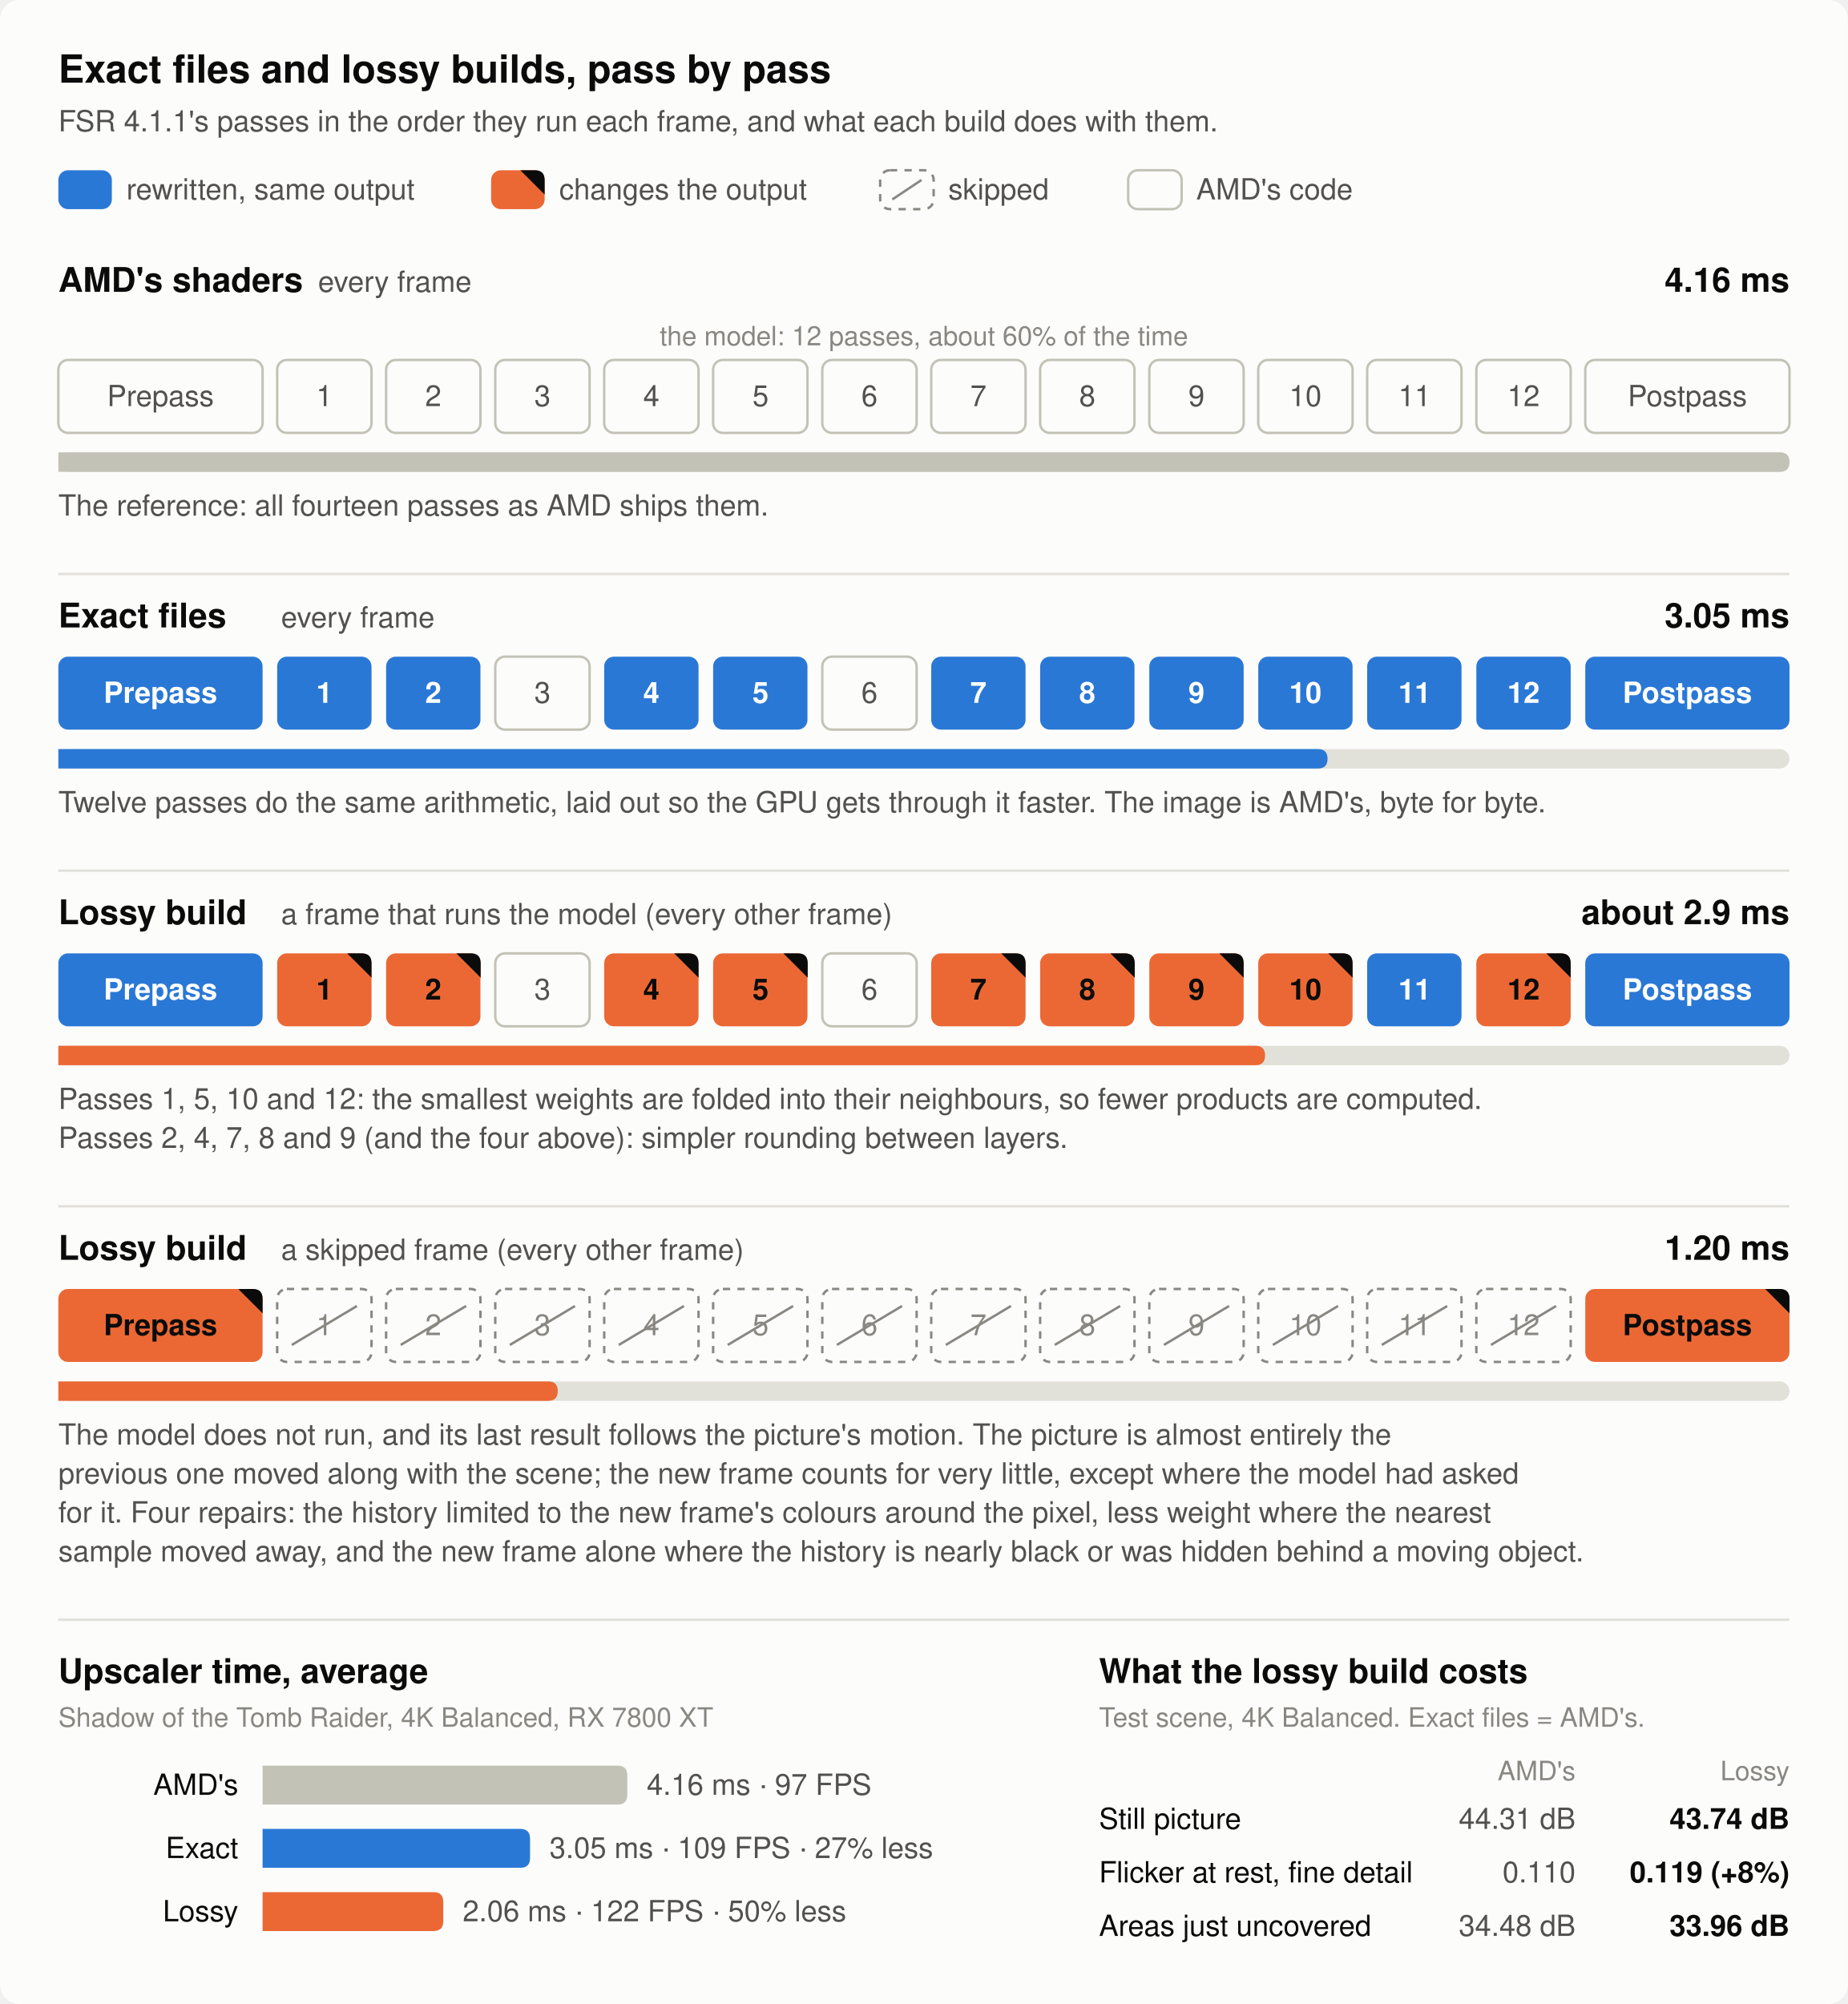
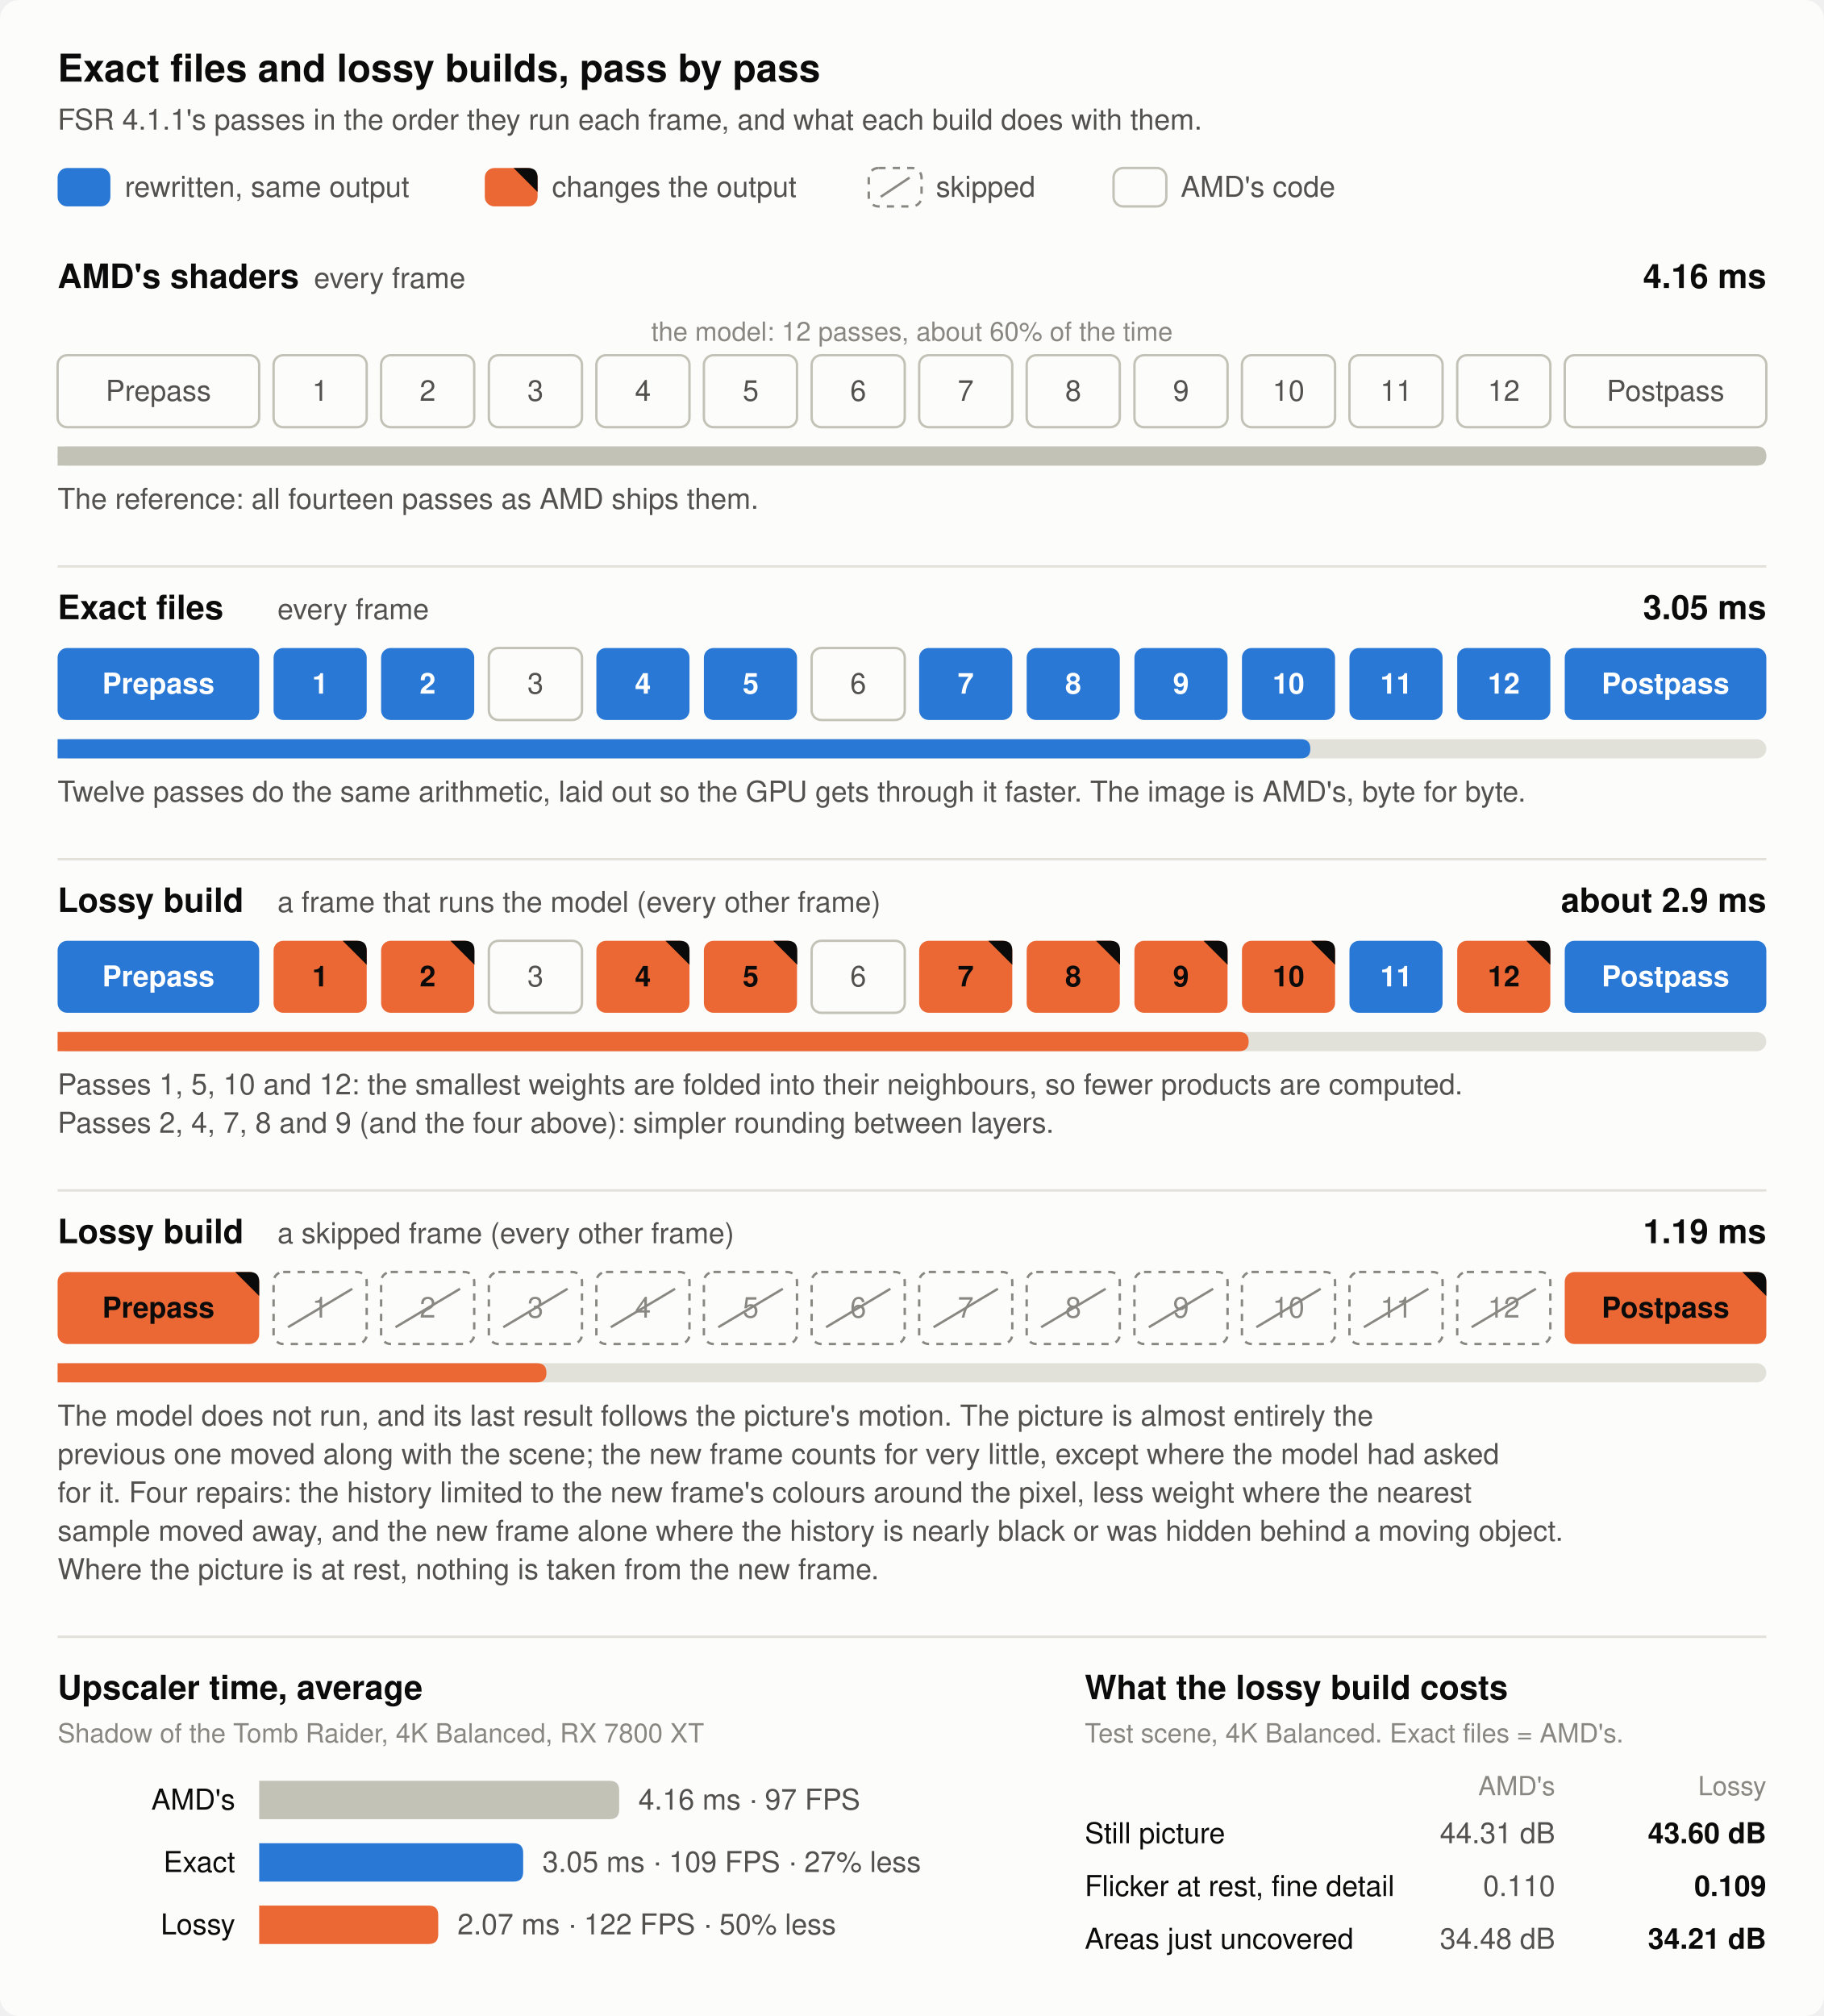
- <svg xmlns="http://www.w3.org/2000/svg" width="760" height="824" viewBox="0 0 760 824" role="img" aria-label="How the exact files and the lossy test builds differ from AMD's FSR 4.1.1 shaders, pass by pass. AMD's shaders: all fourteen passes unchanged, 4.16 ms per frame. Exact files: twelve passes rewritten with the same output (model passes 3 and 6 untouched), 3.05 ms, the image is AMD's byte for byte. Lossy build on a frame that runs the model: nine model passes change the output (weights folded in passes 1, 5, 10 and 12, simpler rounding in those and in 2, 4, 7, 8 and 9), about 2.9 ms. Lossy build on a skipped frame: all twelve model passes are skipped and the prepass and postpass show mostly the reprojected history, with the model's last result following the motion and four repairs, 1.20 ms. The two kinds of frame alternate, 2.06 ms on average, 50% less than AMD's. Cost of the lossy build in a test scene at 4K Balanced: still picture 43.74 dB against 44.31, flicker on fine detail at rest 0.119 against 0.110 (8% more), areas just uncovered by a moving object 33.96 dB against 34.48. Shadow of the Tomb Raider, 4K Balanced, Radeon RX 7800 XT.">
-   <rect width="760" height="824" rx="8" fill="#fcfcfb" />
+ <svg xmlns="http://www.w3.org/2000/svg" width="760" height="840" viewBox="0 0 760 840" role="img" aria-label="How the exact files and the lossy test builds differ from AMD's FSR 4.1.1 shaders, pass by pass. AMD's shaders: all fourteen passes unchanged, 4.16 ms per frame. Exact files: twelve passes rewritten with the same output (model passes 3 and 6 untouched), 3.05 ms, the image is AMD's byte for byte. Lossy build on a frame that runs the model: nine model passes change the output (weights folded in passes 1, 5, 10 and 12, simpler rounding in those and in 2, 4, 7, 8 and 9), about 2.9 ms. Lossy build on a skipped frame: all twelve model passes are skipped and the prepass and postpass show mostly the reprojected history, with the model's last result following the motion and four repairs, and nothing taken from the new frame where the picture is at rest, 1.19 ms. The two kinds of frame alternate, 2.07 ms on average, 50% less than AMD's. Cost of the lossy build in a test scene at 4K Balanced: still picture 43.60 dB against 44.31, flicker on fine detail at rest 0.109 against 0.110, areas just uncovered by a moving object 34.21 dB against 34.48. Shadow of the Tomb Raider, 4K Balanced, Radeon RX 7800 XT.">
+   <rect width="760" height="840" rx="8" fill="#fcfcfb" />
  <text x="24.0" y="34.0" font-family="-apple-system, 'Segoe UI', Helvetica, Arial, sans-serif" font-size="16" font-weight="600" text-anchor="start" fill="#0b0b0b">Exact files and lossy builds, pass by pass</text>
  <text x="24.0" y="54.0" font-family="-apple-system, 'Segoe UI', Helvetica, Arial, sans-serif" font-size="12" text-anchor="start" fill="#52514e">FSR 4.1.1's passes in the order they run each frame, and what each build does with them.</text>
  <rect x="24.0" y="70" width="22.0" height="16" rx="4" fill="#2a78d6" />
  <text x="35.0" y="82.0" font-family="-apple-system, 'Segoe UI', Helvetica, Arial, sans-serif" font-size="12" font-weight="600" text-anchor="middle" fill="#ffffff" />
  <text x="52.0" y="82.0" font-family="-apple-system, 'Segoe UI', Helvetica, Arial, sans-serif" font-size="12" text-anchor="start" fill="#52514e">rewritten, same output</text>
  <rect x="202.0" y="70" width="22.0" height="16" rx="4" fill="#eb6834" />
  <text x="213.0" y="82.0" font-family="-apple-system, 'Segoe UI', Helvetica, Arial, sans-serif" font-size="12" font-weight="600" text-anchor="middle" fill="#0b0b0b" />
  <path d="M214.0,70 H220.0 Q224.0,70 224.0,74 V80 Z" fill="#0b0b0b" />
  <text x="230.0" y="82.0" font-family="-apple-system, 'Segoe UI', Helvetica, Arial, sans-serif" font-size="12" text-anchor="start" fill="#52514e">changes the output</text>
  <rect x="362.0" y="70" width="22.0" height="16" rx="4" fill="#fcfcfb" stroke="#898781" stroke-width="1" stroke-dasharray="3 3" />
  <line x1="367" y1="82" x2="379" y2="74" stroke="#898781" stroke-width="1" />
  <text x="390.0" y="82.0" font-family="-apple-system, 'Segoe UI', Helvetica, Arial, sans-serif" font-size="12" text-anchor="start" fill="#52514e">skipped</text>
  <rect x="464.0" y="70" width="22.0" height="16" rx="4" fill="#fcfcfb" stroke="#c3c2b7" stroke-width="1" />
  <text x="475.0" y="82.0" font-family="-apple-system, 'Segoe UI', Helvetica, Arial, sans-serif" font-size="12" text-anchor="middle" fill="#52514e" />
  <text x="492.0" y="82.0" font-family="-apple-system, 'Segoe UI', Helvetica, Arial, sans-serif" font-size="12" text-anchor="start" fill="#52514e">AMD's code</text>
  <text x="24.0" y="120.0" font-family="-apple-system, 'Segoe UI', Helvetica, Arial, sans-serif" font-size="14" font-weight="600" text-anchor="start" fill="#0b0b0b">AMD's shaders</text>
  <text x="130.8" y="120.0" font-family="-apple-system, 'Segoe UI', Helvetica, Arial, sans-serif" font-size="12" text-anchor="start" fill="#52514e">every frame</text>
  <text x="736.0" y="120.0" font-family="-apple-system, 'Segoe UI', Helvetica, Arial, sans-serif" font-size="14" font-weight="600" text-anchor="end" fill="#0b0b0b">4.16 ms</text>
  <rect x="24.0" y="148" width="84.0" height="30" rx="4" fill="#fcfcfb" stroke="#c3c2b7" stroke-width="1" />
  <text x="66.0" y="167.0" font-family="-apple-system, 'Segoe UI', Helvetica, Arial, sans-serif" font-size="12" text-anchor="middle" fill="#52514e">Prepass</text>
  <rect x="114.0" y="148" width="38.8" height="30" rx="4" fill="#fcfcfb" stroke="#c3c2b7" stroke-width="1" />
  <text x="133.4" y="167.0" font-family="-apple-system, 'Segoe UI', Helvetica, Arial, sans-serif" font-size="12" text-anchor="middle" fill="#52514e">1</text>
  <rect x="158.8" y="148" width="38.8" height="30" rx="4" fill="#fcfcfb" stroke="#c3c2b7" stroke-width="1" />
  <text x="178.2" y="167.0" font-family="-apple-system, 'Segoe UI', Helvetica, Arial, sans-serif" font-size="12" text-anchor="middle" fill="#52514e">2</text>
  <rect x="203.7" y="148" width="38.8" height="30" rx="4" fill="#fcfcfb" stroke="#c3c2b7" stroke-width="1" />
  <text x="223.1" y="167.0" font-family="-apple-system, 'Segoe UI', Helvetica, Arial, sans-serif" font-size="12" text-anchor="middle" fill="#52514e">3</text>
  <rect x="248.5" y="148" width="38.8" height="30" rx="4" fill="#fcfcfb" stroke="#c3c2b7" stroke-width="1" />
  <text x="267.9" y="167.0" font-family="-apple-system, 'Segoe UI', Helvetica, Arial, sans-serif" font-size="12" text-anchor="middle" fill="#52514e">4</text>
  <rect x="293.3" y="148" width="38.8" height="30" rx="4" fill="#fcfcfb" stroke="#c3c2b7" stroke-width="1" />
  <text x="312.8" y="167.0" font-family="-apple-system, 'Segoe UI', Helvetica, Arial, sans-serif" font-size="12" text-anchor="middle" fill="#52514e">5</text>
  <rect x="338.2" y="148" width="38.8" height="30" rx="4" fill="#fcfcfb" stroke="#c3c2b7" stroke-width="1" />
  <text x="357.6" y="167.0" font-family="-apple-system, 'Segoe UI', Helvetica, Arial, sans-serif" font-size="12" text-anchor="middle" fill="#52514e">6</text>
  <rect x="383.0" y="148" width="38.8" height="30" rx="4" fill="#fcfcfb" stroke="#c3c2b7" stroke-width="1" />
  <text x="402.4" y="167.0" font-family="-apple-system, 'Segoe UI', Helvetica, Arial, sans-serif" font-size="12" text-anchor="middle" fill="#52514e">7</text>
  <rect x="427.8" y="148" width="38.8" height="30" rx="4" fill="#fcfcfb" stroke="#c3c2b7" stroke-width="1" />
  <text x="447.2" y="167.0" font-family="-apple-system, 'Segoe UI', Helvetica, Arial, sans-serif" font-size="12" text-anchor="middle" fill="#52514e">8</text>
  <rect x="472.7" y="148" width="38.8" height="30" rx="4" fill="#fcfcfb" stroke="#c3c2b7" stroke-width="1" />
  <text x="492.1" y="167.0" font-family="-apple-system, 'Segoe UI', Helvetica, Arial, sans-serif" font-size="12" text-anchor="middle" fill="#52514e">9</text>
  <rect x="517.5" y="148" width="38.8" height="30" rx="4" fill="#fcfcfb" stroke="#c3c2b7" stroke-width="1" />
  <text x="536.9" y="167.0" font-family="-apple-system, 'Segoe UI', Helvetica, Arial, sans-serif" font-size="12" text-anchor="middle" fill="#52514e">10</text>
  <rect x="562.3" y="148" width="38.8" height="30" rx="4" fill="#fcfcfb" stroke="#c3c2b7" stroke-width="1" />
  <text x="581.8" y="167.0" font-family="-apple-system, 'Segoe UI', Helvetica, Arial, sans-serif" font-size="12" text-anchor="middle" fill="#52514e">11</text>
  <rect x="607.2" y="148" width="38.8" height="30" rx="4" fill="#fcfcfb" stroke="#c3c2b7" stroke-width="1" />
  <text x="626.6" y="167.0" font-family="-apple-system, 'Segoe UI', Helvetica, Arial, sans-serif" font-size="12" text-anchor="middle" fill="#52514e">12</text>
  <rect x="652.0" y="148" width="84.0" height="30" rx="4" fill="#fcfcfb" stroke="#c3c2b7" stroke-width="1" />
  <text x="694.0" y="167.0" font-family="-apple-system, 'Segoe UI', Helvetica, Arial, sans-serif" font-size="12" text-anchor="middle" fill="#52514e">Postpass</text>
  <text x="380.0" y="142.0" font-family="-apple-system, 'Segoe UI', Helvetica, Arial, sans-serif" font-size="11" text-anchor="middle" fill="#898781">the model: 12 passes, about 60% of the time</text>
  <rect x="24" y="186" width="712" height="8" rx="4" fill="#e1e0d9" />
  <path d="M24,186 H732.0 Q736.0,186 736.0,190 V190 Q736.0,194 732.0,194 H24 Z" fill="#c3c2b7" />
  <text x="24.0" y="212.0" font-family="-apple-system, 'Segoe UI', Helvetica, Arial, sans-serif" font-size="12" text-anchor="start" fill="#52514e">The reference: all fourteen passes as AMD ships them.</text>
  <line x1="24" y1="236" x2="736" y2="236" stroke="#e1e0d9" stroke-width="1" />
  <text x="24.0" y="258.0" font-family="-apple-system, 'Segoe UI', Helvetica, Arial, sans-serif" font-size="14" font-weight="600" text-anchor="start" fill="#0b0b0b">Exact files</text>
  <text x="115.6" y="258.0" font-family="-apple-system, 'Segoe UI', Helvetica, Arial, sans-serif" font-size="12" text-anchor="start" fill="#52514e">every frame</text>
  <text x="736.0" y="258.0" font-family="-apple-system, 'Segoe UI', Helvetica, Arial, sans-serif" font-size="14" font-weight="600" text-anchor="end" fill="#0b0b0b">3.05 ms</text>
  <rect x="24.0" y="270" width="84.0" height="30" rx="4" fill="#2a78d6" />
  <text x="66.0" y="289.0" font-family="-apple-system, 'Segoe UI', Helvetica, Arial, sans-serif" font-size="12" font-weight="600" text-anchor="middle" fill="#ffffff">Prepass</text>
  <rect x="114.0" y="270" width="38.8" height="30" rx="4" fill="#2a78d6" />
  <text x="133.4" y="289.0" font-family="-apple-system, 'Segoe UI', Helvetica, Arial, sans-serif" font-size="12" font-weight="600" text-anchor="middle" fill="#ffffff">1</text>
  <rect x="158.8" y="270" width="38.8" height="30" rx="4" fill="#2a78d6" />
  <text x="178.2" y="289.0" font-family="-apple-system, 'Segoe UI', Helvetica, Arial, sans-serif" font-size="12" font-weight="600" text-anchor="middle" fill="#ffffff">2</text>
  <rect x="203.7" y="270" width="38.8" height="30" rx="4" fill="#fcfcfb" stroke="#c3c2b7" stroke-width="1" />
  <text x="223.1" y="289.0" font-family="-apple-system, 'Segoe UI', Helvetica, Arial, sans-serif" font-size="12" text-anchor="middle" fill="#52514e">3</text>
  <rect x="248.5" y="270" width="38.8" height="30" rx="4" fill="#2a78d6" />
  <text x="267.9" y="289.0" font-family="-apple-system, 'Segoe UI', Helvetica, Arial, sans-serif" font-size="12" font-weight="600" text-anchor="middle" fill="#ffffff">4</text>
  <rect x="293.3" y="270" width="38.8" height="30" rx="4" fill="#2a78d6" />
  <text x="312.8" y="289.0" font-family="-apple-system, 'Segoe UI', Helvetica, Arial, sans-serif" font-size="12" font-weight="600" text-anchor="middle" fill="#ffffff">5</text>
  <rect x="338.2" y="270" width="38.8" height="30" rx="4" fill="#fcfcfb" stroke="#c3c2b7" stroke-width="1" />
  <text x="357.6" y="289.0" font-family="-apple-system, 'Segoe UI', Helvetica, Arial, sans-serif" font-size="12" text-anchor="middle" fill="#52514e">6</text>
  <rect x="383.0" y="270" width="38.8" height="30" rx="4" fill="#2a78d6" />
  <text x="402.4" y="289.0" font-family="-apple-system, 'Segoe UI', Helvetica, Arial, sans-serif" font-size="12" font-weight="600" text-anchor="middle" fill="#ffffff">7</text>
  <rect x="427.8" y="270" width="38.8" height="30" rx="4" fill="#2a78d6" />
  <text x="447.2" y="289.0" font-family="-apple-system, 'Segoe UI', Helvetica, Arial, sans-serif" font-size="12" font-weight="600" text-anchor="middle" fill="#ffffff">8</text>
  <rect x="472.7" y="270" width="38.8" height="30" rx="4" fill="#2a78d6" />
  <text x="492.1" y="289.0" font-family="-apple-system, 'Segoe UI', Helvetica, Arial, sans-serif" font-size="12" font-weight="600" text-anchor="middle" fill="#ffffff">9</text>
  <rect x="517.5" y="270" width="38.8" height="30" rx="4" fill="#2a78d6" />
  <text x="536.9" y="289.0" font-family="-apple-system, 'Segoe UI', Helvetica, Arial, sans-serif" font-size="12" font-weight="600" text-anchor="middle" fill="#ffffff">10</text>
  <rect x="562.3" y="270" width="38.8" height="30" rx="4" fill="#2a78d6" />
  <text x="581.8" y="289.0" font-family="-apple-system, 'Segoe UI', Helvetica, Arial, sans-serif" font-size="12" font-weight="600" text-anchor="middle" fill="#ffffff">11</text>
  <rect x="607.2" y="270" width="38.8" height="30" rx="4" fill="#2a78d6" />
  <text x="626.6" y="289.0" font-family="-apple-system, 'Segoe UI', Helvetica, Arial, sans-serif" font-size="12" font-weight="600" text-anchor="middle" fill="#ffffff">12</text>
  <rect x="652.0" y="270" width="84.0" height="30" rx="4" fill="#2a78d6" />
  <text x="694.0" y="289.0" font-family="-apple-system, 'Segoe UI', Helvetica, Arial, sans-serif" font-size="12" font-weight="600" text-anchor="middle" fill="#ffffff">Postpass</text>
  <rect x="24" y="308" width="712" height="8" rx="4" fill="#e1e0d9" />
  <path d="M24,308 H542.0 Q546.0,308 546.0,312 V312 Q546.0,316 542.0,316 H24 Z" fill="#2a78d6" />
  <text x="24.0" y="334.0" font-family="-apple-system, 'Segoe UI', Helvetica, Arial, sans-serif" font-size="12" text-anchor="start" fill="#52514e">Twelve passes do the same arithmetic, laid out so the GPU gets through it faster. The image is AMD's, byte for byte.</text>
  <line x1="24" y1="358" x2="736" y2="358" stroke="#e1e0d9" stroke-width="1" />
  <text x="24.0" y="380.0" font-family="-apple-system, 'Segoe UI', Helvetica, Arial, sans-serif" font-size="14" font-weight="600" text-anchor="start" fill="#0b0b0b">Lossy build</text>
  <text x="115.6" y="380.0" font-family="-apple-system, 'Segoe UI', Helvetica, Arial, sans-serif" font-size="12" text-anchor="start" fill="#52514e">a frame that runs the model (every other frame)</text>
  <text x="736.0" y="380.0" font-family="-apple-system, 'Segoe UI', Helvetica, Arial, sans-serif" font-size="14" font-weight="600" text-anchor="end" fill="#0b0b0b">about 2.9 ms</text>
  <rect x="24.0" y="392" width="84.0" height="30" rx="4" fill="#2a78d6" />
  <text x="66.0" y="411.0" font-family="-apple-system, 'Segoe UI', Helvetica, Arial, sans-serif" font-size="12" font-weight="600" text-anchor="middle" fill="#ffffff">Prepass</text>
  <rect x="114.0" y="392" width="38.8" height="30" rx="4" fill="#eb6834" />
  <text x="133.4" y="411.0" font-family="-apple-system, 'Segoe UI', Helvetica, Arial, sans-serif" font-size="12" font-weight="600" text-anchor="middle" fill="#0b0b0b">1</text>
  <path d="M142.8,392 H148.8 Q152.8,392 152.8,396 V402 Z" fill="#0b0b0b" />
  <rect x="158.8" y="392" width="38.8" height="30" rx="4" fill="#eb6834" />
  <text x="178.2" y="411.0" font-family="-apple-system, 'Segoe UI', Helvetica, Arial, sans-serif" font-size="12" font-weight="600" text-anchor="middle" fill="#0b0b0b">2</text>
  <path d="M187.7,392 H193.7 Q197.7,392 197.7,396 V402 Z" fill="#0b0b0b" />
  <rect x="203.7" y="392" width="38.8" height="30" rx="4" fill="#fcfcfb" stroke="#c3c2b7" stroke-width="1" />
  <text x="223.1" y="411.0" font-family="-apple-system, 'Segoe UI', Helvetica, Arial, sans-serif" font-size="12" text-anchor="middle" fill="#52514e">3</text>
  <rect x="248.5" y="392" width="38.8" height="30" rx="4" fill="#eb6834" />
  <text x="267.9" y="411.0" font-family="-apple-system, 'Segoe UI', Helvetica, Arial, sans-serif" font-size="12" font-weight="600" text-anchor="middle" fill="#0b0b0b">4</text>
  <path d="M277.3,392 H283.3 Q287.3,392 287.3,396 V402 Z" fill="#0b0b0b" />
  <rect x="293.3" y="392" width="38.8" height="30" rx="4" fill="#eb6834" />
  <text x="312.8" y="411.0" font-family="-apple-system, 'Segoe UI', Helvetica, Arial, sans-serif" font-size="12" font-weight="600" text-anchor="middle" fill="#0b0b0b">5</text>
  <path d="M322.2,392 H328.2 Q332.2,392 332.2,396 V402 Z" fill="#0b0b0b" />
  <rect x="338.2" y="392" width="38.8" height="30" rx="4" fill="#fcfcfb" stroke="#c3c2b7" stroke-width="1" />
  <text x="357.6" y="411.0" font-family="-apple-system, 'Segoe UI', Helvetica, Arial, sans-serif" font-size="12" text-anchor="middle" fill="#52514e">6</text>
  <rect x="383.0" y="392" width="38.8" height="30" rx="4" fill="#eb6834" />
  <text x="402.4" y="411.0" font-family="-apple-system, 'Segoe UI', Helvetica, Arial, sans-serif" font-size="12" font-weight="600" text-anchor="middle" fill="#0b0b0b">7</text>
  <path d="M411.8,392 H417.8 Q421.8,392 421.8,396 V402 Z" fill="#0b0b0b" />
  <rect x="427.8" y="392" width="38.8" height="30" rx="4" fill="#eb6834" />
  <text x="447.2" y="411.0" font-family="-apple-system, 'Segoe UI', Helvetica, Arial, sans-serif" font-size="12" font-weight="600" text-anchor="middle" fill="#0b0b0b">8</text>
  <path d="M456.7,392 H462.7 Q466.7,392 466.7,396 V402 Z" fill="#0b0b0b" />
  <rect x="472.7" y="392" width="38.8" height="30" rx="4" fill="#eb6834" />
  <text x="492.1" y="411.0" font-family="-apple-system, 'Segoe UI', Helvetica, Arial, sans-serif" font-size="12" font-weight="600" text-anchor="middle" fill="#0b0b0b">9</text>
  <path d="M501.5,392 H507.5 Q511.5,392 511.5,396 V402 Z" fill="#0b0b0b" />
  <rect x="517.5" y="392" width="38.8" height="30" rx="4" fill="#eb6834" />
  <text x="536.9" y="411.0" font-family="-apple-system, 'Segoe UI', Helvetica, Arial, sans-serif" font-size="12" font-weight="600" text-anchor="middle" fill="#0b0b0b">10</text>
  <path d="M546.3,392 H552.3 Q556.3,392 556.3,396 V402 Z" fill="#0b0b0b" />
  <rect x="562.3" y="392" width="38.8" height="30" rx="4" fill="#2a78d6" />
  <text x="581.8" y="411.0" font-family="-apple-system, 'Segoe UI', Helvetica, Arial, sans-serif" font-size="12" font-weight="600" text-anchor="middle" fill="#ffffff">11</text>
  <rect x="607.2" y="392" width="38.8" height="30" rx="4" fill="#eb6834" />
  <text x="626.6" y="411.0" font-family="-apple-system, 'Segoe UI', Helvetica, Arial, sans-serif" font-size="12" font-weight="600" text-anchor="middle" fill="#0b0b0b">12</text>
  <path d="M636.0,392 H642.0 Q646.0,392 646.0,396 V402 Z" fill="#0b0b0b" />
  <rect x="652.0" y="392" width="84.0" height="30" rx="4" fill="#2a78d6" />
  <text x="694.0" y="411.0" font-family="-apple-system, 'Segoe UI', Helvetica, Arial, sans-serif" font-size="12" font-weight="600" text-anchor="middle" fill="#ffffff">Postpass</text>
  <rect x="24" y="430" width="712" height="8" rx="4" fill="#e1e0d9" />
  <path d="M24,430 H516.3 Q520.3,430 520.3,434 V434 Q520.3,438 516.3,438 H24 Z" fill="#eb6834" />
  <text x="24.0" y="456.0" font-family="-apple-system, 'Segoe UI', Helvetica, Arial, sans-serif" font-size="12" text-anchor="start" fill="#52514e">Passes 1, 5, 10 and 12: the smallest weights are folded into their neighbours, so fewer products are computed.</text>
  <text x="24.0" y="472.0" font-family="-apple-system, 'Segoe UI', Helvetica, Arial, sans-serif" font-size="12" text-anchor="start" fill="#52514e">Passes 2, 4, 7, 8 and 9 (and the four above): simpler rounding between layers.</text>
  <line x1="24" y1="496" x2="736" y2="496" stroke="#e1e0d9" stroke-width="1" />
  <text x="24.0" y="518.0" font-family="-apple-system, 'Segoe UI', Helvetica, Arial, sans-serif" font-size="14" font-weight="600" text-anchor="start" fill="#0b0b0b">Lossy build</text>
  <text x="115.6" y="518.0" font-family="-apple-system, 'Segoe UI', Helvetica, Arial, sans-serif" font-size="12" text-anchor="start" fill="#52514e">a skipped frame (every other frame)</text>
-   <text x="736.0" y="518.0" font-family="-apple-system, 'Segoe UI', Helvetica, Arial, sans-serif" font-size="14" font-weight="600" text-anchor="end" fill="#0b0b0b">1.20 ms</text>
+   <text x="736.0" y="518.0" font-family="-apple-system, 'Segoe UI', Helvetica, Arial, sans-serif" font-size="14" font-weight="600" text-anchor="end" fill="#0b0b0b">1.19 ms</text>
  <rect x="24.0" y="530" width="84.0" height="30" rx="4" fill="#eb6834" />
  <text x="66.0" y="549.0" font-family="-apple-system, 'Segoe UI', Helvetica, Arial, sans-serif" font-size="12" font-weight="600" text-anchor="middle" fill="#0b0b0b">Prepass</text>
  <path d="M98.0,530 H104.0 Q108.0,530 108.0,534 V540 Z" fill="#0b0b0b" />
  <rect x="114.0" y="530" width="38.8" height="30" rx="4" fill="#fcfcfb" stroke="#898781" stroke-width="1" stroke-dasharray="3 3" />
  <text x="133.4" y="549.0" font-family="-apple-system, 'Segoe UI', Helvetica, Arial, sans-serif" font-size="12" text-anchor="middle" fill="#898781">1</text>
  <line x1="120.0" y1="553" x2="146.8" y2="537" stroke="#898781" stroke-width="1" />
  <rect x="158.8" y="530" width="38.8" height="30" rx="4" fill="#fcfcfb" stroke="#898781" stroke-width="1" stroke-dasharray="3 3" />
  <text x="178.2" y="549.0" font-family="-apple-system, 'Segoe UI', Helvetica, Arial, sans-serif" font-size="12" text-anchor="middle" fill="#898781">2</text>
  <line x1="164.8" y1="553" x2="191.7" y2="537" stroke="#898781" stroke-width="1" />
  <rect x="203.7" y="530" width="38.8" height="30" rx="4" fill="#fcfcfb" stroke="#898781" stroke-width="1" stroke-dasharray="3 3" />
  <text x="223.1" y="549.0" font-family="-apple-system, 'Segoe UI', Helvetica, Arial, sans-serif" font-size="12" text-anchor="middle" fill="#898781">3</text>
  <line x1="209.7" y1="553" x2="236.5" y2="537" stroke="#898781" stroke-width="1" />
  <rect x="248.5" y="530" width="38.8" height="30" rx="4" fill="#fcfcfb" stroke="#898781" stroke-width="1" stroke-dasharray="3 3" />
  <text x="267.9" y="549.0" font-family="-apple-system, 'Segoe UI', Helvetica, Arial, sans-serif" font-size="12" text-anchor="middle" fill="#898781">4</text>
  <line x1="254.5" y1="553" x2="281.3" y2="537" stroke="#898781" stroke-width="1" />
  <rect x="293.3" y="530" width="38.8" height="30" rx="4" fill="#fcfcfb" stroke="#898781" stroke-width="1" stroke-dasharray="3 3" />
  <text x="312.8" y="549.0" font-family="-apple-system, 'Segoe UI', Helvetica, Arial, sans-serif" font-size="12" text-anchor="middle" fill="#898781">5</text>
  <line x1="299.3" y1="553" x2="326.2" y2="537" stroke="#898781" stroke-width="1" />
  <rect x="338.2" y="530" width="38.8" height="30" rx="4" fill="#fcfcfb" stroke="#898781" stroke-width="1" stroke-dasharray="3 3" />
  <text x="357.6" y="549.0" font-family="-apple-system, 'Segoe UI', Helvetica, Arial, sans-serif" font-size="12" text-anchor="middle" fill="#898781">6</text>
  <line x1="344.2" y1="553" x2="371.0" y2="537" stroke="#898781" stroke-width="1" />
  <rect x="383.0" y="530" width="38.8" height="30" rx="4" fill="#fcfcfb" stroke="#898781" stroke-width="1" stroke-dasharray="3 3" />
  <text x="402.4" y="549.0" font-family="-apple-system, 'Segoe UI', Helvetica, Arial, sans-serif" font-size="12" text-anchor="middle" fill="#898781">7</text>
  <line x1="389.0" y1="553" x2="415.8" y2="537" stroke="#898781" stroke-width="1" />
  <rect x="427.8" y="530" width="38.8" height="30" rx="4" fill="#fcfcfb" stroke="#898781" stroke-width="1" stroke-dasharray="3 3" />
  <text x="447.2" y="549.0" font-family="-apple-system, 'Segoe UI', Helvetica, Arial, sans-serif" font-size="12" text-anchor="middle" fill="#898781">8</text>
  <line x1="433.8" y1="553" x2="460.7" y2="537" stroke="#898781" stroke-width="1" />
  <rect x="472.7" y="530" width="38.8" height="30" rx="4" fill="#fcfcfb" stroke="#898781" stroke-width="1" stroke-dasharray="3 3" />
  <text x="492.1" y="549.0" font-family="-apple-system, 'Segoe UI', Helvetica, Arial, sans-serif" font-size="12" text-anchor="middle" fill="#898781">9</text>
  <line x1="478.7" y1="553" x2="505.5" y2="537" stroke="#898781" stroke-width="1" />
  <rect x="517.5" y="530" width="38.8" height="30" rx="4" fill="#fcfcfb" stroke="#898781" stroke-width="1" stroke-dasharray="3 3" />
  <text x="536.9" y="549.0" font-family="-apple-system, 'Segoe UI', Helvetica, Arial, sans-serif" font-size="12" text-anchor="middle" fill="#898781">10</text>
  <line x1="523.5" y1="553" x2="550.3" y2="537" stroke="#898781" stroke-width="1" />
  <rect x="562.3" y="530" width="38.8" height="30" rx="4" fill="#fcfcfb" stroke="#898781" stroke-width="1" stroke-dasharray="3 3" />
  <text x="581.8" y="549.0" font-family="-apple-system, 'Segoe UI', Helvetica, Arial, sans-serif" font-size="12" text-anchor="middle" fill="#898781">11</text>
  <line x1="568.3" y1="553" x2="595.2" y2="537" stroke="#898781" stroke-width="1" />
  <rect x="607.2" y="530" width="38.8" height="30" rx="4" fill="#fcfcfb" stroke="#898781" stroke-width="1" stroke-dasharray="3 3" />
  <text x="626.6" y="549.0" font-family="-apple-system, 'Segoe UI', Helvetica, Arial, sans-serif" font-size="12" text-anchor="middle" fill="#898781">12</text>
  <line x1="613.2" y1="553" x2="640.0" y2="537" stroke="#898781" stroke-width="1" />
  <rect x="652.0" y="530" width="84.0" height="30" rx="4" fill="#eb6834" />
  <text x="694.0" y="549.0" font-family="-apple-system, 'Segoe UI', Helvetica, Arial, sans-serif" font-size="12" font-weight="600" text-anchor="middle" fill="#0b0b0b">Postpass</text>
  <path d="M726.0,530 H732.0 Q736.0,530 736.0,534 V540 Z" fill="#0b0b0b" />
  <rect x="24" y="568" width="712" height="8" rx="4" fill="#e1e0d9" />
-   <path d="M24,568 H225.4 Q229.4,568 229.4,572 V572 Q229.4,576 225.4,576 H24 Z" fill="#eb6834" />
+   <path d="M24,568 H223.7 Q227.7,568 227.7,572 V572 Q227.7,576 223.7,576 H24 Z" fill="#eb6834" />
  <text x="24.0" y="594.0" font-family="-apple-system, 'Segoe UI', Helvetica, Arial, sans-serif" font-size="12" text-anchor="start" fill="#52514e">The model does not run, and its last result follows the picture's motion. The picture is almost entirely the</text>
  <text x="24.0" y="610.0" font-family="-apple-system, 'Segoe UI', Helvetica, Arial, sans-serif" font-size="12" text-anchor="start" fill="#52514e">previous one moved along with the scene; the new frame counts for very little, except where the model had asked</text>
  <text x="24.0" y="626.0" font-family="-apple-system, 'Segoe UI', Helvetica, Arial, sans-serif" font-size="12" text-anchor="start" fill="#52514e">for it. Four repairs: the history limited to the new frame's colours around the pixel, less weight where the nearest</text>
  <text x="24.0" y="642.0" font-family="-apple-system, 'Segoe UI', Helvetica, Arial, sans-serif" font-size="12" text-anchor="start" fill="#52514e">sample moved away, and the new frame alone where the history is nearly black or was hidden behind a moving object.</text>
-   <line x1="24" y1="666" x2="736" y2="666" stroke="#e1e0d9" stroke-width="1" />
-   <text x="24.0" y="692.0" font-family="-apple-system, 'Segoe UI', Helvetica, Arial, sans-serif" font-size="14" font-weight="600" text-anchor="start" fill="#0b0b0b">Upscaler time, average</text>
-   <text x="24.0" y="710.0" font-family="-apple-system, 'Segoe UI', Helvetica, Arial, sans-serif" font-size="11" text-anchor="start" fill="#898781">Shadow of the Tomb Raider, 4K Balanced, RX 7800 XT</text>
-   <text x="98.0" y="738.0" font-family="-apple-system, 'Segoe UI', Helvetica, Arial, sans-serif" font-size="12" text-anchor="end" fill="#0b0b0b">AMD's</text>
-   <path d="M108,726 H254.0 Q258.0,726 258.0,730 V738 Q258.0,742 254.0,742 H108 Z" fill="#c3c2b7" />
-   <text x="266.0" y="738.0" font-family="-apple-system, 'Segoe UI', Helvetica, Arial, sans-serif" font-size="12" text-anchor="start" fill="#52514e">4.16 ms  ·  97 FPS</text>
-   <text x="98.0" y="764.0" font-family="-apple-system, 'Segoe UI', Helvetica, Arial, sans-serif" font-size="12" text-anchor="end" fill="#0b0b0b">Exact</text>
-   <path d="M108,752 H214.0 Q218.0,752 218.0,756 V764 Q218.0,768 214.0,768 H108 Z" fill="#2a78d6" />
-   <text x="226.0" y="764.0" font-family="-apple-system, 'Segoe UI', Helvetica, Arial, sans-serif" font-size="12" text-anchor="start" fill="#52514e">3.05 ms  ·  109 FPS  ·  27% less</text>
-   <text x="98.0" y="790.0" font-family="-apple-system, 'Segoe UI', Helvetica, Arial, sans-serif" font-size="12" text-anchor="end" fill="#0b0b0b">Lossy</text>
-   <path d="M108,778 H178.3 Q182.3,778 182.3,782 V790 Q182.3,794 178.3,794 H108 Z" fill="#eb6834" />
-   <text x="190.3" y="790.0" font-family="-apple-system, 'Segoe UI', Helvetica, Arial, sans-serif" font-size="12" text-anchor="start" fill="#52514e">2.06 ms  ·  122 FPS  ·  50% less</text>
-   <text x="452.0" y="692.0" font-family="-apple-system, 'Segoe UI', Helvetica, Arial, sans-serif" font-size="14" font-weight="600" text-anchor="start" fill="#0b0b0b">What the lossy build costs</text>
-   <text x="452.0" y="710.0" font-family="-apple-system, 'Segoe UI', Helvetica, Arial, sans-serif" font-size="11" text-anchor="start" fill="#898781">Test scene, 4K Balanced. Exact files = AMD's.</text>
-   <text x="648.0" y="732.0" font-family="-apple-system, 'Segoe UI', Helvetica, Arial, sans-serif" font-size="11" text-anchor="end" fill="#898781">AMD's</text>
-   <text x="736.0" y="732.0" font-family="-apple-system, 'Segoe UI', Helvetica, Arial, sans-serif" font-size="11" text-anchor="end" fill="#898781">Lossy</text>
-   <text x="452.0" y="752.0" font-family="-apple-system, 'Segoe UI', Helvetica, Arial, sans-serif" font-size="12" text-anchor="start" fill="#0b0b0b">Still picture</text>
-   <text x="648.0" y="752.0" font-family="-apple-system, 'Segoe UI', Helvetica, Arial, sans-serif" font-size="12" text-anchor="end" fill="#52514e">44.31 dB</text>
-   <text x="736.0" y="752.0" font-family="-apple-system, 'Segoe UI', Helvetica, Arial, sans-serif" font-size="12" font-weight="600" text-anchor="end" fill="#0b0b0b">43.74 dB</text>
-   <text x="452.0" y="774.0" font-family="-apple-system, 'Segoe UI', Helvetica, Arial, sans-serif" font-size="12" text-anchor="start" fill="#0b0b0b">Flicker at rest, fine detail</text>
-   <text x="648.0" y="774.0" font-family="-apple-system, 'Segoe UI', Helvetica, Arial, sans-serif" font-size="12" text-anchor="end" fill="#52514e">0.110</text>
-   <text x="736.0" y="774.0" font-family="-apple-system, 'Segoe UI', Helvetica, Arial, sans-serif" font-size="12" font-weight="600" text-anchor="end" fill="#0b0b0b">0.119 (+8%)</text>
-   <text x="452.0" y="796.0" font-family="-apple-system, 'Segoe UI', Helvetica, Arial, sans-serif" font-size="12" text-anchor="start" fill="#0b0b0b">Areas just uncovered</text>
-   <text x="648.0" y="796.0" font-family="-apple-system, 'Segoe UI', Helvetica, Arial, sans-serif" font-size="12" text-anchor="end" fill="#52514e">34.48 dB</text>
-   <text x="736.0" y="796.0" font-family="-apple-system, 'Segoe UI', Helvetica, Arial, sans-serif" font-size="12" font-weight="600" text-anchor="end" fill="#0b0b0b">33.96 dB</text>
+   <text x="24.0" y="658.0" font-family="-apple-system, 'Segoe UI', Helvetica, Arial, sans-serif" font-size="12" text-anchor="start" fill="#52514e">Where the picture is at rest, nothing is taken from the new frame.</text>
+   <line x1="24" y1="682" x2="736" y2="682" stroke="#e1e0d9" stroke-width="1" />
+   <text x="24.0" y="708.0" font-family="-apple-system, 'Segoe UI', Helvetica, Arial, sans-serif" font-size="14" font-weight="600" text-anchor="start" fill="#0b0b0b">Upscaler time, average</text>
+   <text x="24.0" y="726.0" font-family="-apple-system, 'Segoe UI', Helvetica, Arial, sans-serif" font-size="11" text-anchor="start" fill="#898781">Shadow of the Tomb Raider, 4K Balanced, RX 7800 XT</text>
+   <text x="98.0" y="754.0" font-family="-apple-system, 'Segoe UI', Helvetica, Arial, sans-serif" font-size="12" text-anchor="end" fill="#0b0b0b">AMD's</text>
+   <path d="M108,742 H254.0 Q258.0,742 258.0,746 V754 Q258.0,758 254.0,758 H108 Z" fill="#c3c2b7" />
+   <text x="266.0" y="754.0" font-family="-apple-system, 'Segoe UI', Helvetica, Arial, sans-serif" font-size="12" text-anchor="start" fill="#52514e">4.16 ms  ·  97 FPS</text>
+   <text x="98.0" y="780.0" font-family="-apple-system, 'Segoe UI', Helvetica, Arial, sans-serif" font-size="12" text-anchor="end" fill="#0b0b0b">Exact</text>
+   <path d="M108,768 H214.0 Q218.0,768 218.0,772 V780 Q218.0,784 214.0,784 H108 Z" fill="#2a78d6" />
+   <text x="226.0" y="780.0" font-family="-apple-system, 'Segoe UI', Helvetica, Arial, sans-serif" font-size="12" text-anchor="start" fill="#52514e">3.05 ms  ·  109 FPS  ·  27% less</text>
+   <text x="98.0" y="806.0" font-family="-apple-system, 'Segoe UI', Helvetica, Arial, sans-serif" font-size="12" text-anchor="end" fill="#0b0b0b">Lossy</text>
+   <path d="M108,794 H178.6 Q182.6,794 182.6,798 V806 Q182.6,810 178.6,810 H108 Z" fill="#eb6834" />
+   <text x="190.6" y="806.0" font-family="-apple-system, 'Segoe UI', Helvetica, Arial, sans-serif" font-size="12" text-anchor="start" fill="#52514e">2.07 ms  ·  122 FPS  ·  50% less</text>
+   <text x="452.0" y="708.0" font-family="-apple-system, 'Segoe UI', Helvetica, Arial, sans-serif" font-size="14" font-weight="600" text-anchor="start" fill="#0b0b0b">What the lossy build costs</text>
+   <text x="452.0" y="726.0" font-family="-apple-system, 'Segoe UI', Helvetica, Arial, sans-serif" font-size="11" text-anchor="start" fill="#898781">Test scene, 4K Balanced. Exact files = AMD's.</text>
+   <text x="648.0" y="748.0" font-family="-apple-system, 'Segoe UI', Helvetica, Arial, sans-serif" font-size="11" text-anchor="end" fill="#898781">AMD's</text>
+   <text x="736.0" y="748.0" font-family="-apple-system, 'Segoe UI', Helvetica, Arial, sans-serif" font-size="11" text-anchor="end" fill="#898781">Lossy</text>
+   <text x="452.0" y="768.0" font-family="-apple-system, 'Segoe UI', Helvetica, Arial, sans-serif" font-size="12" text-anchor="start" fill="#0b0b0b">Still picture</text>
+   <text x="648.0" y="768.0" font-family="-apple-system, 'Segoe UI', Helvetica, Arial, sans-serif" font-size="12" text-anchor="end" fill="#52514e">44.31 dB</text>
+   <text x="736.0" y="768.0" font-family="-apple-system, 'Segoe UI', Helvetica, Arial, sans-serif" font-size="12" font-weight="600" text-anchor="end" fill="#0b0b0b">43.60 dB</text>
+   <text x="452.0" y="790.0" font-family="-apple-system, 'Segoe UI', Helvetica, Arial, sans-serif" font-size="12" text-anchor="start" fill="#0b0b0b">Flicker at rest, fine detail</text>
+   <text x="648.0" y="790.0" font-family="-apple-system, 'Segoe UI', Helvetica, Arial, sans-serif" font-size="12" text-anchor="end" fill="#52514e">0.110</text>
+   <text x="736.0" y="790.0" font-family="-apple-system, 'Segoe UI', Helvetica, Arial, sans-serif" font-size="12" font-weight="600" text-anchor="end" fill="#0b0b0b">0.109</text>
+   <text x="452.0" y="812.0" font-family="-apple-system, 'Segoe UI', Helvetica, Arial, sans-serif" font-size="12" text-anchor="start" fill="#0b0b0b">Areas just uncovered</text>
+   <text x="648.0" y="812.0" font-family="-apple-system, 'Segoe UI', Helvetica, Arial, sans-serif" font-size="12" text-anchor="end" fill="#52514e">34.48 dB</text>
+   <text x="736.0" y="812.0" font-family="-apple-system, 'Segoe UI', Helvetica, Arial, sans-serif" font-size="12" font-weight="600" text-anchor="end" fill="#0b0b0b">34.21 dB</text>
</svg>
